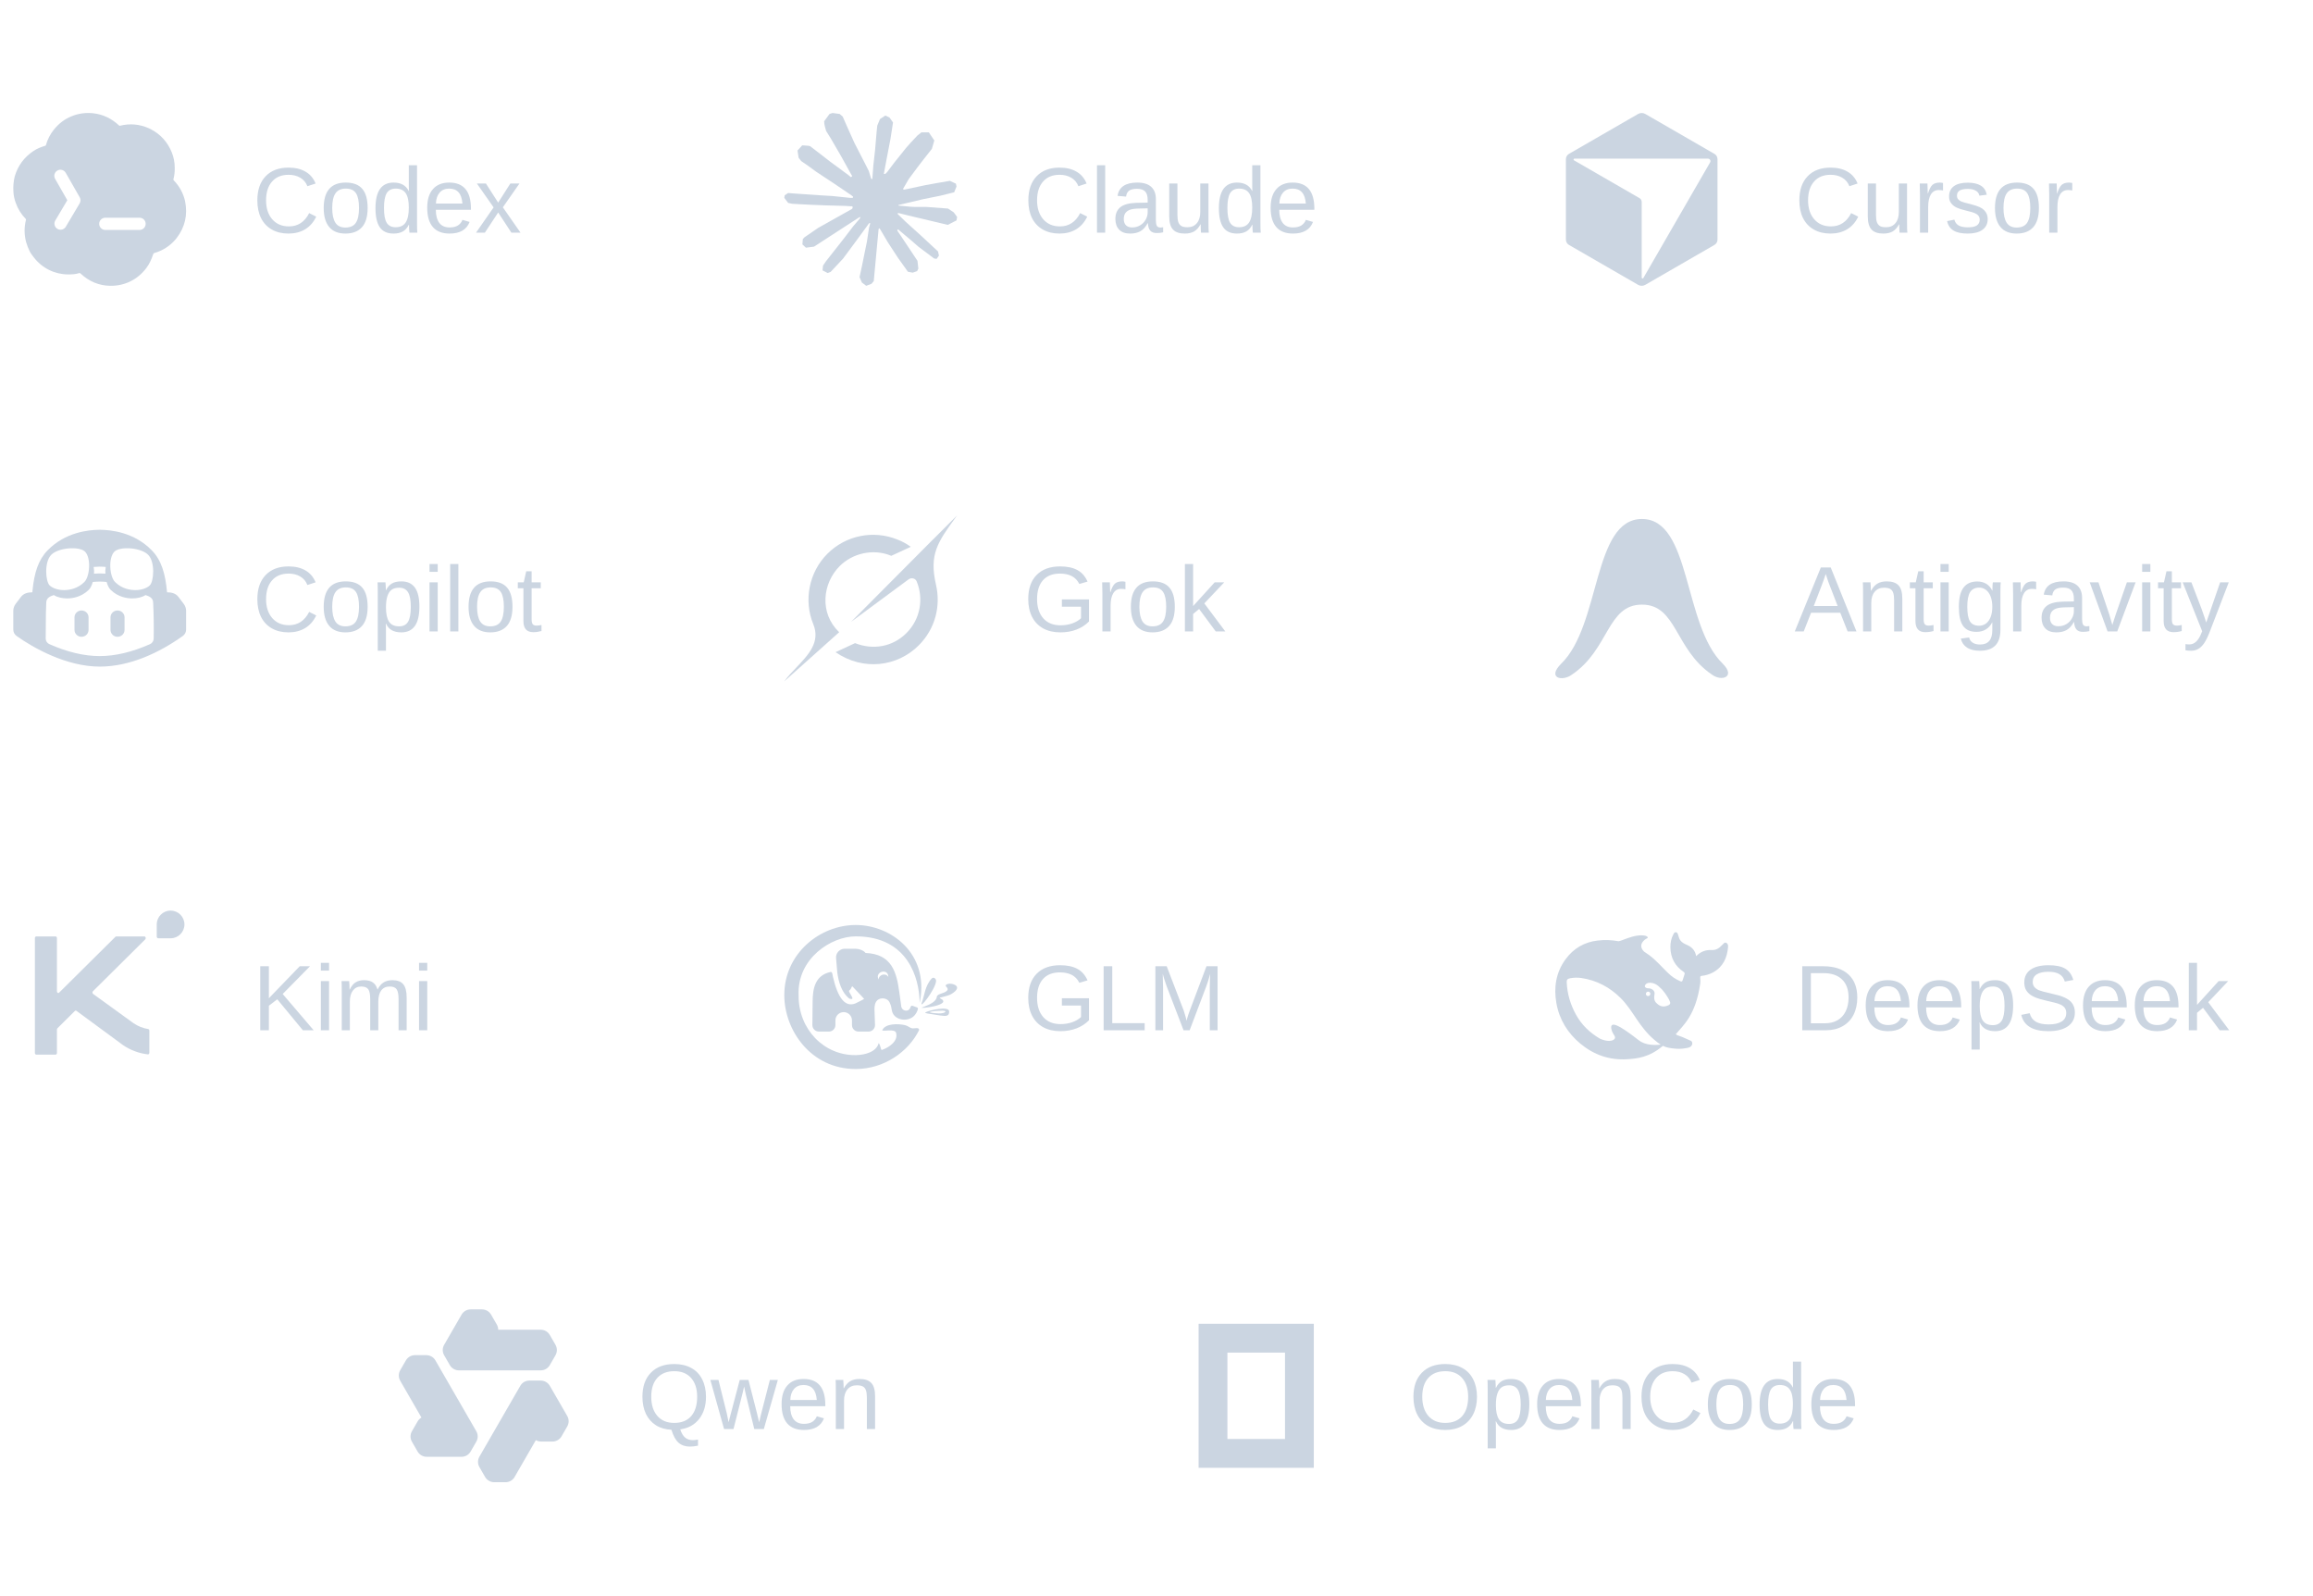
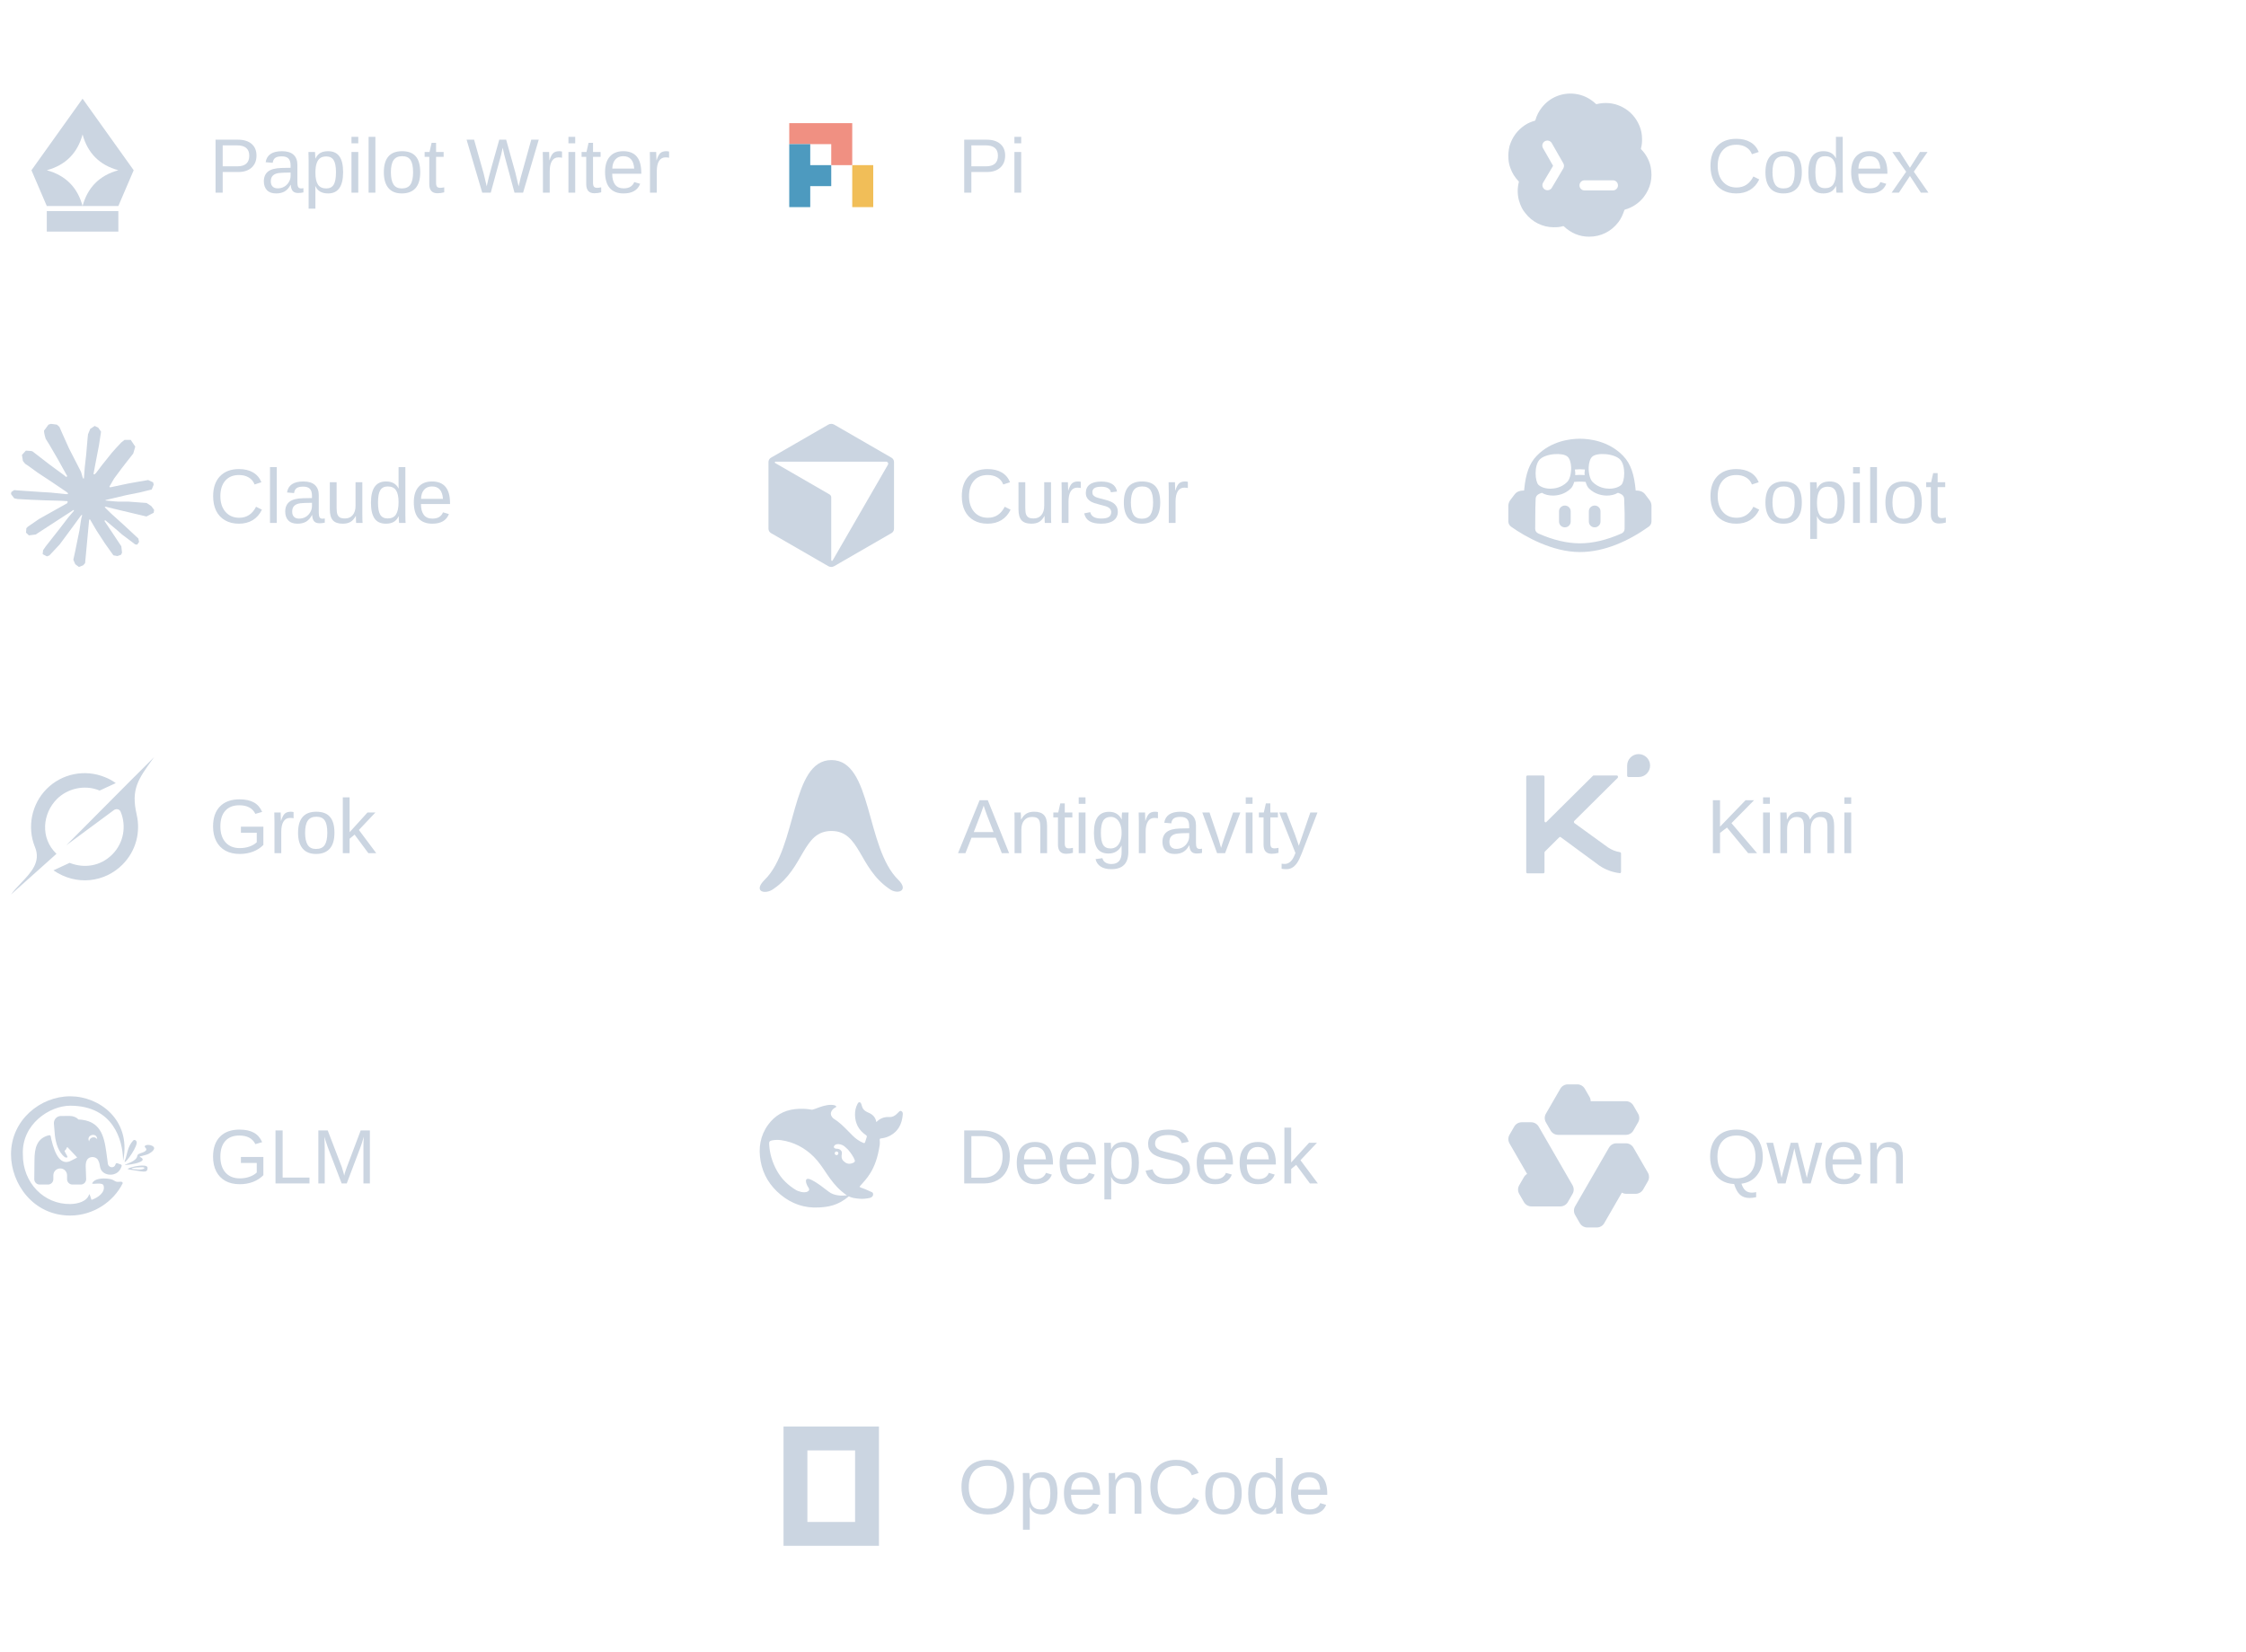
- <svg xmlns="http://www.w3.org/2000/svg" width="348" height="240" viewBox="0 0 348 240" role="img" aria-labelledby="title">
+ <svg xmlns="http://www.w3.org/2000/svg" width="408" height="300" viewBox="0 0 408 300" role="img" aria-labelledby="title">
  <g transform="translate(2 0)">
+     <svg x="0" y="17" width="26" height="26" viewBox="8 4 48 56" fill="#cbd5e1" color="#cbd5e1" fill-rule="evenodd">
+       <path fill-rule="evenodd" d="M32 6L52 34L46 48H18L12 34Z M32 20Q35 31 46 34Q35 37 32 48Q29 37 18 34Q29 31 32 20Z M18 50H46V58H18Z" />
+     </svg>
+     <text x="36" y="35" fill="#cbd5e1" font-family="-apple-system,BlinkMacSystemFont,Segoe UI,Arial,sans-serif" font-size="14" font-weight="500">Papilot Writer</text>
+   </g>
+   <g transform="translate(138 0)">
+     <svg x="0" y="17" width="26" height="26" viewBox="0 0 800 800" fill="#cbd5e1" color="#cbd5e1" fill-rule="evenodd">
+       <path fill="#F09082" d="M165.29 165.29H517.36V400H400V282.65H165.29Z" />
+       <path fill="#4D9ABF" d="M165.29 282.65H282.65V400H400V517.36H282.65V634.72H165.29Z" />
+       <path fill="#F1BE58" d="M517.36 400H634.72V634.72H517.36Z" />
+     </svg>
+     <text x="36" y="35" fill="#cbd5e1" font-family="-apple-system,BlinkMacSystemFont,Segoe UI,Arial,sans-serif" font-size="14" font-weight="500">Pi</text>
+   </g>
+   <g transform="translate(274 0)">
    <svg x="0" y="17" width="26" height="26" viewBox="0 0 24 24" fill="#cbd5e1" color="#cbd5e1" fill-rule="evenodd">
      <path clip-rule="evenodd" d="M8.086.457a6.105 6.105 0 013.046-.415c1.333.153 2.521.72 3.564 1.7a.117.117 0 00.107.029c1.408-.346 2.762-.224 4.061.366l.063.03.154.076c1.357.703 2.33 1.77 2.918 3.198.278.679.418 1.388.421 2.126a5.655 5.655 0 01-.18 1.631.167.167 0 00.04.155 5.982 5.982 0 011.578 2.891c.385 1.901-.01 3.615-1.183 5.14l-.182.22a6.063 6.063 0 01-2.934 1.851.162.162 0 00-.108.102c-.255.736-.511 1.364-.987 1.992-1.199 1.582-2.962 2.462-4.948 2.451-1.583-.008-2.986-.587-4.21-1.736a.145.145 0 00-.14-.032c-.518.167-1.04.191-1.604.185a5.924 5.924 0 01-2.595-.622 6.058 6.058 0 01-2.146-1.781c-.203-.269-.404-.522-.551-.821a7.74 7.74 0 01-.495-1.283 6.11 6.11 0 01-.017-3.064.166.166 0 00.008-.074.115.115 0 00-.037-.064 5.958 5.958 0 01-1.38-2.202 5.196 5.196 0 01-.333-1.589 6.915 6.915 0 01.188-2.132c.45-1.484 1.309-2.648 2.577-3.493.282-.188.55-.334.802-.438.286-.12.573-.22.861-.304a.129.129 0 00.087-.087A6.016 6.016 0 015.635 2.31C6.315 1.464 7.132.846 8.086.457zm-.804 7.85a.848.848 0 00-1.473.842l1.694 2.965-1.688 2.848a.849.849 0 001.46.864l1.94-3.272a.849.849 0 00.007-.854l-1.94-3.393zm5.446 6.24a.849.849 0 000 1.695h4.848a.849.849 0 000-1.696h-4.848z" />
    </svg>
    <text x="36" y="35" fill="#cbd5e1" font-family="-apple-system,BlinkMacSystemFont,Segoe UI,Arial,sans-serif" font-size="14" font-weight="500">Codex</text>
  </g>
-   <g transform="translate(118 0)">
+   <g transform="translate(2 60)">
    <svg x="0" y="17" width="26" height="26" viewBox="0 0 24 24" fill="#cbd5e1" color="#cbd5e1" fill-rule="evenodd">
      <path d="M4.709 15.955l4.72-2.647.08-.23-.08-.128H9.2l-.79-.048-2.698-.073-2.339-.097-2.266-.122-.571-.121L0 11.784l.055-.352.48-.321.686.06 1.52.103 2.278.158 1.652.097 2.449.255h.389l.055-.157-.134-.098-.103-.097-2.358-1.596-2.552-1.688-1.336-.972-.724-.491-.364-.462-.158-1.008.656-.722.881.06.225.061.893.686 1.908 1.476 2.491 1.833.365.304.145-.103.019-.073-.164-.274-1.355-2.446-1.446-2.49-.644-1.032-.17-.619a2.97 2.97 0 01-.104-.729L6.283.134 6.696 0l.996.134.42.364.62 1.414 1.002 2.229 1.555 3.03.456.898.243.832.091.255h.158V9.01l.128-1.706.237-2.095.23-2.695.08-.76.376-.91.747-.492.584.28.48.685-.067.444-.286 1.851-.559 2.903-.364 1.942h.212l.243-.242.985-1.306 1.652-2.064.73-.82.85-.904.547-.431h1.033l.76 1.129-.34 1.166-1.064 1.347-.881 1.142-1.264 1.7-.79 1.36.073.11.188-.02 2.856-.606 1.543-.28 1.841-.315.833.388.091.395-.328.807-1.969.486-2.309.462-3.439.813-.042.03.049.061 1.549.146.662.036h1.622l3.02.225.79.522.474.638-.079.485-1.215.62-1.64-.389-3.829-.91-1.312-.329h-.182v.11l1.093 1.068 2.006 1.81 2.509 2.33.127.578-.322.455-.34-.049-2.205-1.657-.851-.747-1.926-1.62h-.128v.17l.444.649 2.345 3.521.122 1.08-.17.353-.608.213-.668-.122-1.374-1.925-1.415-2.167-1.143-1.943-.14.08-.674 7.254-.316.37-.729.28-.607-.461-.322-.747.322-1.476.389-1.924.315-1.53.286-1.9.17-.632-.012-.042-.14.018-1.434 1.967-2.18 2.945-1.726 1.845-.414.164-.717-.37.067-.662.401-.589 2.388-3.036 1.44-1.882.93-1.086-.006-.158h-.055L4.132 18.56l-1.13.146-.487-.456.061-.746.231-.243 1.908-1.312-.006.006z" />
    </svg>
    <text x="36" y="35" fill="#cbd5e1" font-family="-apple-system,BlinkMacSystemFont,Segoe UI,Arial,sans-serif" font-size="14" font-weight="500">Claude</text>
  </g>
-   <g transform="translate(234 0)">
+   <g transform="translate(138 60)">
    <svg x="0" y="17" width="26" height="26" viewBox="0 0 24 24" fill="#cbd5e1" color="#cbd5e1" fill-rule="evenodd">
      <path d="M22.106 5.68L12.5.135a.998.998 0 00-.998 0L1.893 5.68a.84.84 0 00-.419.726v11.186c0 .3.16.577.42.727l9.607 5.547a.999.999 0 00.998 0l9.608-5.547a.84.84 0 00.42-.727V6.407a.84.84 0 00-.42-.726zm-.603 1.176L12.228 22.92c-.063.108-.228.064-.228-.061V12.34a.59.59 0 00-.295-.51l-9.11-5.26c-.107-.062-.063-.228.062-.228h18.55c.264 0 .428.286.296.514z" />
    </svg>
    <text x="36" y="35" fill="#cbd5e1" font-family="-apple-system,BlinkMacSystemFont,Segoe UI,Arial,sans-serif" font-size="14" font-weight="500">Cursor</text>
  </g>
-   <g transform="translate(2 60)">
+   <g transform="translate(274 60)">
    <svg x="0" y="17" width="26" height="26" viewBox="0 0 24 24" fill="#cbd5e1" color="#cbd5e1" fill-rule="evenodd">
      <path d="M19.245 5.364c1.322 1.36 1.877 3.216 2.11 5.817.622 0 1.2.135 1.592.654l.73.964c.21.278.323.61.323.955v2.62c0 .339-.173.669-.453.868C20.239 19.602 16.157 21.5 12 21.5c-4.6 0-9.205-2.583-11.547-4.258-.28-.2-.452-.53-.453-.868v-2.62c0-.345.113-.679.321-.956l.73-.963c.392-.517.974-.654 1.593-.654l.029-.297c.25-2.446.81-4.213 2.082-5.52 2.461-2.54 5.71-2.851 7.146-2.864h.198c1.436.013 4.685.323 7.146 2.864zm-7.244 4.328c-.284 0-.613.016-.962.05-.123.447-.305.85-.57 1.108-1.05 1.023-2.316 1.18-2.994 1.18-.638 0-1.306-.13-1.851-.464-.516.165-1.012.403-1.044.996a65.882 65.882 0 00-.063 2.884l-.002.48c-.002.563-.005 1.126-.013 1.69.002.326.204.63.51.765 2.482 1.102 4.83 1.657 6.99 1.657 2.156 0 4.504-.555 6.985-1.657a.854.854 0 00.51-.766c.03-1.682.006-3.372-.076-5.053-.031-.596-.528-.83-1.046-.996-.546.333-1.212.464-1.85.464-.677 0-1.942-.157-2.993-1.18-.266-.258-.447-.661-.57-1.108-.32-.032-.64-.049-.96-.05zm-2.525 4.013c.539 0 .976.426.976.95v1.753c0 .525-.437.95-.976.95a.964.964 0 01-.976-.95v-1.752c0-.525.437-.951.976-.951zm5 0c.539 0 .976.426.976.95v1.753c0 .525-.437.95-.976.95a.964.964 0 01-.976-.95v-1.752c0-.525.437-.951.976-.951zM7.635 5.087c-1.05.102-1.935.438-2.385.906-.975 1.037-.765 3.668-.21 4.224.405.394 1.17.657 1.995.657h.09c.649-.013 1.785-.176 2.73-1.11.435-.41.705-1.433.675-2.47-.03-.834-.27-1.52-.63-1.813-.39-.336-1.275-.482-2.265-.394zm6.465.394c-.36.292-.6.98-.63 1.813-.03 1.037.24 2.06.675 2.47.968.957 2.136 1.104 2.776 1.11h.044c.825 0 1.59-.263 1.995-.657.555-.556.765-3.187-.21-4.224-.45-.468-1.335-.804-2.385-.906-.99-.088-1.875.058-2.265.394zM12 7.615c-.24 0-.525.015-.84.044.03.16.045.336.06.526l-.001.159a2.94 2.94 0 01-.014.25c.225-.022.425-.027.612-.028h.366c.187 0 .387.006.612.028-.015-.146-.015-.277-.015-.409.015-.19.03-.365.06-.526a9.29 9.29 0 00-.84-.044z" />
    </svg>
    <text x="36" y="35" fill="#cbd5e1" font-family="-apple-system,BlinkMacSystemFont,Segoe UI,Arial,sans-serif" font-size="14" font-weight="500">Copilot</text>
  </g>
-   <g transform="translate(118 60)">
+   <g transform="translate(2 120)">
    <svg x="0" y="17" width="26" height="26" viewBox="0 0 24 24" fill="#cbd5e1" color="#cbd5e1" fill-rule="evenodd">
      <path d="M9.27 15.29l7.978-5.897c.391-.29.95-.177 1.137.272.98 2.369.542 5.215-1.41 7.169-1.951 1.954-4.667 2.382-7.149 1.406l-2.711 1.257c3.889 2.661 8.611 2.003 11.562-.953 2.341-2.344 3.066-5.539 2.388-8.42l.006.007c-.983-4.232.242-5.924 2.75-9.383.06-.082.12-.164.179-.248l-3.301 3.305v-.01L9.267 15.292M7.623 16.723c-2.792-2.67-2.31-6.801.071-9.184 1.761-1.763 4.647-2.483 7.166-1.425l2.705-1.25a7.808 7.808 0 00-1.829-1A8.975 8.975 0 005.984 5.83c-2.533 2.536-3.33 6.436-1.962 9.764 1.022 2.487-.653 4.246-2.34 6.022-.599.63-1.199 1.259-1.682 1.925l7.62-6.815" />
    </svg>
    <text x="36" y="35" fill="#cbd5e1" font-family="-apple-system,BlinkMacSystemFont,Segoe UI,Arial,sans-serif" font-size="14" font-weight="500">Grok</text>
  </g>
-   <g transform="translate(234 60)">
+   <g transform="translate(138 120)">
    <svg x="0" y="17" width="26" height="26" viewBox="0 0 24 24" fill="#cbd5e1" color="#cbd5e1" fill-rule="evenodd">
      <path d="M21.751 22.607c1.34 1.005 3.35.335 1.508-1.508C17.73 15.74 18.904 1 12.037 1 5.17 1 6.342 15.74.815 21.1c-2.01 2.009.167 2.511 1.507 1.506 5.192-3.517 4.857-9.714 9.715-9.714 4.857 0 4.522 6.197 9.714 9.715z" />
    </svg>
    <text x="36" y="35" fill="#cbd5e1" font-family="-apple-system,BlinkMacSystemFont,Segoe UI,Arial,sans-serif" font-size="14" font-weight="500">Antigravity</text>
  </g>
-   <g transform="translate(2 120)">
+   <g transform="translate(274 120)">
    <svg x="0" y="17" width="26" height="26" viewBox="0 0 24 24" fill="#cbd5e1" color="#cbd5e1" fill-rule="evenodd">
      <path d="M21.846 0a1.923 1.923 0 110 3.846H20.15a.226.226 0 01-.227-.226V1.923C19.923.861 20.784 0 21.846 0z" />
      <path d="M11.065 11.199l7.257-7.2c.137-.136.06-.41-.116-.41H14.3a.164.164 0 00-.117.051l-7.82 7.756c-.122.12-.302.013-.302-.179V3.82c0-.127-.083-.23-.185-.23H3.186c-.103 0-.186.103-.186.23V19.77c0 .128.083.23.186.23h2.69c.103 0 .186-.102.186-.23v-3.25c0-.069.025-.135.069-.178l2.424-2.406a.158.158 0 01.205-.023l6.484 4.772a7.677 7.677 0 003.453 1.283c.108.012.2-.095.2-.23v-3.06c0-.117-.07-.212-.164-.227a5.028 5.028 0 01-2.027-.807l-5.613-4.064c-.117-.078-.132-.279-.028-.381z" />
    </svg>
    <text x="36" y="35" fill="#cbd5e1" font-family="-apple-system,BlinkMacSystemFont,Segoe UI,Arial,sans-serif" font-size="14" font-weight="500">Kimi</text>
  </g>
-   <g transform="translate(118 120)">
+   <g transform="translate(2 180)">
    <svg x="0" y="17" width="26" height="26" viewBox="0 0 24 24" fill="#cbd5e1" color="#cbd5e1" fill-rule="evenodd">
      <path d="M9.917 2c4.906 0 10.178 3.947 8.93 10.58-.014.07-.037.14-.057.21l-.003-.277c-.083-3-1.534-8.934-8.87-8.934-3.393 0-8.137 3.054-7.93 8.158-.04 4.778 3.555 8.4 7.95 8.332l.073-.001c1.2-.033 2.763-.429 3.1-1.657.063-.031.26.534.268.598.048.256.112.369.192.34.981-.348 2.286-1.222 1.952-2.38-.176-.61-1.775-.147-1.921-.347.418-.979 2.234-.926 3.153-.716.443.102.657.38 1.012.442.29.052.981-.2.96.242C17.226 19.632 13.833 22 9.918 22 3.654 22 0 16.574 0 11.737 0 5.947 4.959 2 9.917 2zM9.9 5.3c.484 0 1.125.225 1.38.585 3.669.145 4.313 2.686 4.694 5.444.255 1.838.315 2.3.182 1.387l.083.59c.068.448.554.737.982.516.144-.075.254-.231.328-.47a.2.2 0 01.258-.13l.625.22a.2.2 0 01.124.238 2.172 2.172 0 01-.51.92c-.878.917-2.757.664-3.08-.62-.14-.554-.055-.626-.345-1.242-.292-.621-1.238-.709-1.69-.295-.345.315-.407.805-.406 1.282L12.6 15.9a.9.9 0 01-.9.9h-1.4a.9.9 0 01-.9-.9v-.65a1.15 1.15 0 10-2.3 0v.65a.9.9 0 01-.9.9H4.8a.9.9 0 01-.9-.9l.035-3.239c.012-1.884.356-3.658 2.47-4.134.2-.045.252.13.29.342.025.154.043.252.053.294.701 3.058 1.75 4.299 3.144 3.722l.66-.331.254-.13c.158-.082.25-.131.276-.15.012-.01-.165-.206-.407-.464l-1.012-1.067a8.925 8.925 0 01-.199-.216c-.047-.034-.116.068-.208.306-.074.157-.251.252-.272.326-.013.058.108.298.362.72.164.288.22.508-.31.343-1.04-.8-1.518-2.273-1.684-3.725-.004-.035-.162-1.913-.162-1.913a1.2 1.2 0 011.113-1.281L9.9 5.3zm12.994 8.68c.037.697-.403.704-1.213.591l-1.783-.276c-.265-.053-.385-.099-.313-.147.47-.315 3.268-.93 3.31-.168zm-.915-.083l-.926.042c-.85.077-1.452.24.338.336l.103.003c.815.012 1.264-.359.485-.381zm1.667-3.601h.01c.79.398.067 1.03-.65 1.393-.14.07-.491.176-1.052.315-.241.04-.457.092-.333.16l.01.005c1.952.958-3.123 1.534-2.495 1.285l.38-.148c.68-.266 1.614-.682 1.666-1.337.038-.48 1.253-.442 1.493-.968.048-.106 0-.236-.144-.389-.05-.047-.094-.094-.107-.148-.073-.305.7-.431 1.222-.168zm-2.568-.474c-.135 1.198-2.479 4.192-1.949 2.863l.017-.042c.298-.717.376-2.221 1.337-3.221.25-.26.636.035.595.4zm-7.976-.253c.02-.694 1.002-.968 1.346-.347.01-1.274-1.941-.768-1.346.347z" />
    </svg>
    <text x="36" y="35" fill="#cbd5e1" font-family="-apple-system,BlinkMacSystemFont,Segoe UI,Arial,sans-serif" font-size="14" font-weight="500">GLM</text>
  </g>
-   <g transform="translate(234 120)">
+   <g transform="translate(138 180)">
    <svg x="0" y="17" width="26" height="26" viewBox="0 0 24 24" fill="#cbd5e1" color="#cbd5e1" fill-rule="evenodd">
      <path d="M23.748 4.482c-.254-.124-.364.113-.512.234-.051.039-.094.09-.137.136-.372.397-.806.657-1.373.626-.829-.046-1.537.214-2.163.848-.133-.782-.575-1.248-1.247-1.548-.352-.156-.708-.311-.955-.65-.172-.241-.219-.51-.305-.774-.055-.16-.11-.323-.293-.35-.2-.031-.278.136-.356.276-.313.572-.434 1.202-.422 1.84.027 1.436.633 2.58 1.838 3.393.137.093.172.187.129.323-.082.28-.18.552-.266.833-.055.179-.137.217-.329.14a5.526 5.526 0 01-1.736-1.18c-.857-.828-1.631-1.742-2.597-2.458a11.365 11.365 0 00-.689-.471c-.985-.957.13-1.743.388-1.836.27-.098.093-.432-.779-.428-.872.004-1.67.295-2.687.684a3.055 3.055 0 01-.465.137 9.597 9.597 0 00-2.883-.102c-1.885.21-3.39 1.102-4.497 2.623C.082 8.606-.231 10.684.152 12.85c.403 2.284 1.569 4.175 3.36 5.653 1.858 1.533 3.997 2.284 6.438 2.14 1.482-.085 3.133-.284 4.994-1.86.47.234.962.327 1.78.397.63.059 1.236-.03 1.705-.128.735-.156.684-.837.419-.961-2.155-1.004-1.682-.595-2.113-.926 1.096-1.296 2.746-2.642 3.392-7.003.05-.347.007-.565 0-.845-.004-.17.035-.237.23-.256a4.173 4.173 0 001.545-.475c1.396-.763 1.96-2.015 2.093-3.517.02-.23-.004-.467-.247-.588zM11.581 18c-2.089-1.642-3.102-2.183-3.52-2.16-.392.024-.321.471-.235.763.09.288.207.486.371.739.114.167.192.416-.113.603-.673.416-1.842-.14-1.897-.167-1.361-.802-2.5-1.86-3.301-3.307-.774-1.393-1.224-2.887-1.298-4.482-.02-.386.093-.522.477-.592a4.696 4.696 0 011.529-.039c2.132.312 3.946 1.265 5.468 2.774.868.86 1.525 1.887 2.202 2.891.72 1.066 1.494 2.082 2.48 2.914.348.292.625.514.891.677-.802.09-2.14.11-3.054-.614zm1-6.44a.306.306 0 01.415-.287.302.302 0 01.2.288.306.306 0 01-.31.307.303.303 0 01-.304-.308zm3.11 1.596c-.2.081-.399.151-.59.16a1.245 1.245 0 01-.798-.254c-.274-.23-.47-.358-.552-.758a1.73 1.73 0 01.016-.588c.07-.327-.008-.537-.239-.727-.187-.156-.426-.199-.688-.199a.559.559 0 01-.254-.078c-.11-.054-.2-.19-.114-.358.028-.054.16-.186.192-.21.356-.202.767-.136 1.146.016.352.144.618.408 1.001.782.391.451.462.576.685.914.176.265.336.537.445.848.067.195-.019.354-.25.452z" />
    </svg>
    <text x="36" y="35" fill="#cbd5e1" font-family="-apple-system,BlinkMacSystemFont,Segoe UI,Arial,sans-serif" font-size="14" font-weight="500">DeepSeek</text>
  </g>
-   <g transform="translate(60 180)">
+   <g transform="translate(274 180)">
    <svg x="0" y="17" width="26" height="26" viewBox="0 0 24 24" fill="#cbd5e1" color="#cbd5e1" fill-rule="evenodd">
      <path d="M19.713 2.825h-5.907c0-.251-.066-.503-.196-.728L12.819.728A1.46 1.46 0 0 0 11.559 0h-1.58c-.52 0-1 .275-1.26.728l-2.42 4.19a1.45 1.45 0 0 0 0 1.453l.791 1.37c.26.448.74.727 1.26.727h11.36c.52 0 1-.275 1.26-.728l.79-1.37a1.45 1.45 0 0 0 0-1.451l-.79-1.37a1.46 1.46 0 0 0-1.26-.728zM.195 9.905l2.951 5.115a1.46 1.46 0 0 0-.531.531l-.791 1.37a1.45 1.45 0 0 0 0 1.452l.79 1.37c.26.448.74.727 1.26.727h4.84c.52 0 1-.275 1.26-.728l.79-1.37a1.45 1.45 0 0 0 0-1.451L5.086 7.083a1.46 1.46 0 0 0-1.26-.728h-1.58c-.52 0-1 .276-1.26.728l-.79 1.37a1.45 1.45 0 0 0 0 1.452m15.888 13.367 2.951-5.115c.217.125.469.196.728.196h1.582c.52 0 1-.275 1.26-.728l.79-1.37a1.45 1.45 0 0 0 0-1.451l-2.42-4.191a1.46 1.46 0 0 0-1.259-.728h-1.582c-.52 0-1 .276-1.259.728l-5.678 9.838a1.45 1.45 0 0 0 0 1.452l.79 1.37c.26.448.74.727 1.26.727h1.582c.52 0 1-.275 1.26-.728z" />
    </svg>
    <text x="36" y="35" fill="#cbd5e1" font-family="-apple-system,BlinkMacSystemFont,Segoe UI,Arial,sans-serif" font-size="14" font-weight="500">Qwen</text>
  </g>
-   <g transform="translate(176 180)">
+   <g transform="translate(138 240)">
    <svg x="0" y="17" width="26" height="26" viewBox="0 0 24 24" fill="#cbd5e1" color="#cbd5e1" fill-rule="evenodd">
      <path d="M16 6H8v12h8V6zm4 16H4V2h16v20z" />
    </svg>
    <text x="36" y="35" fill="#cbd5e1" font-family="-apple-system,BlinkMacSystemFont,Segoe UI,Arial,sans-serif" font-size="14" font-weight="500">OpenCode</text>
  </g>
</svg>
